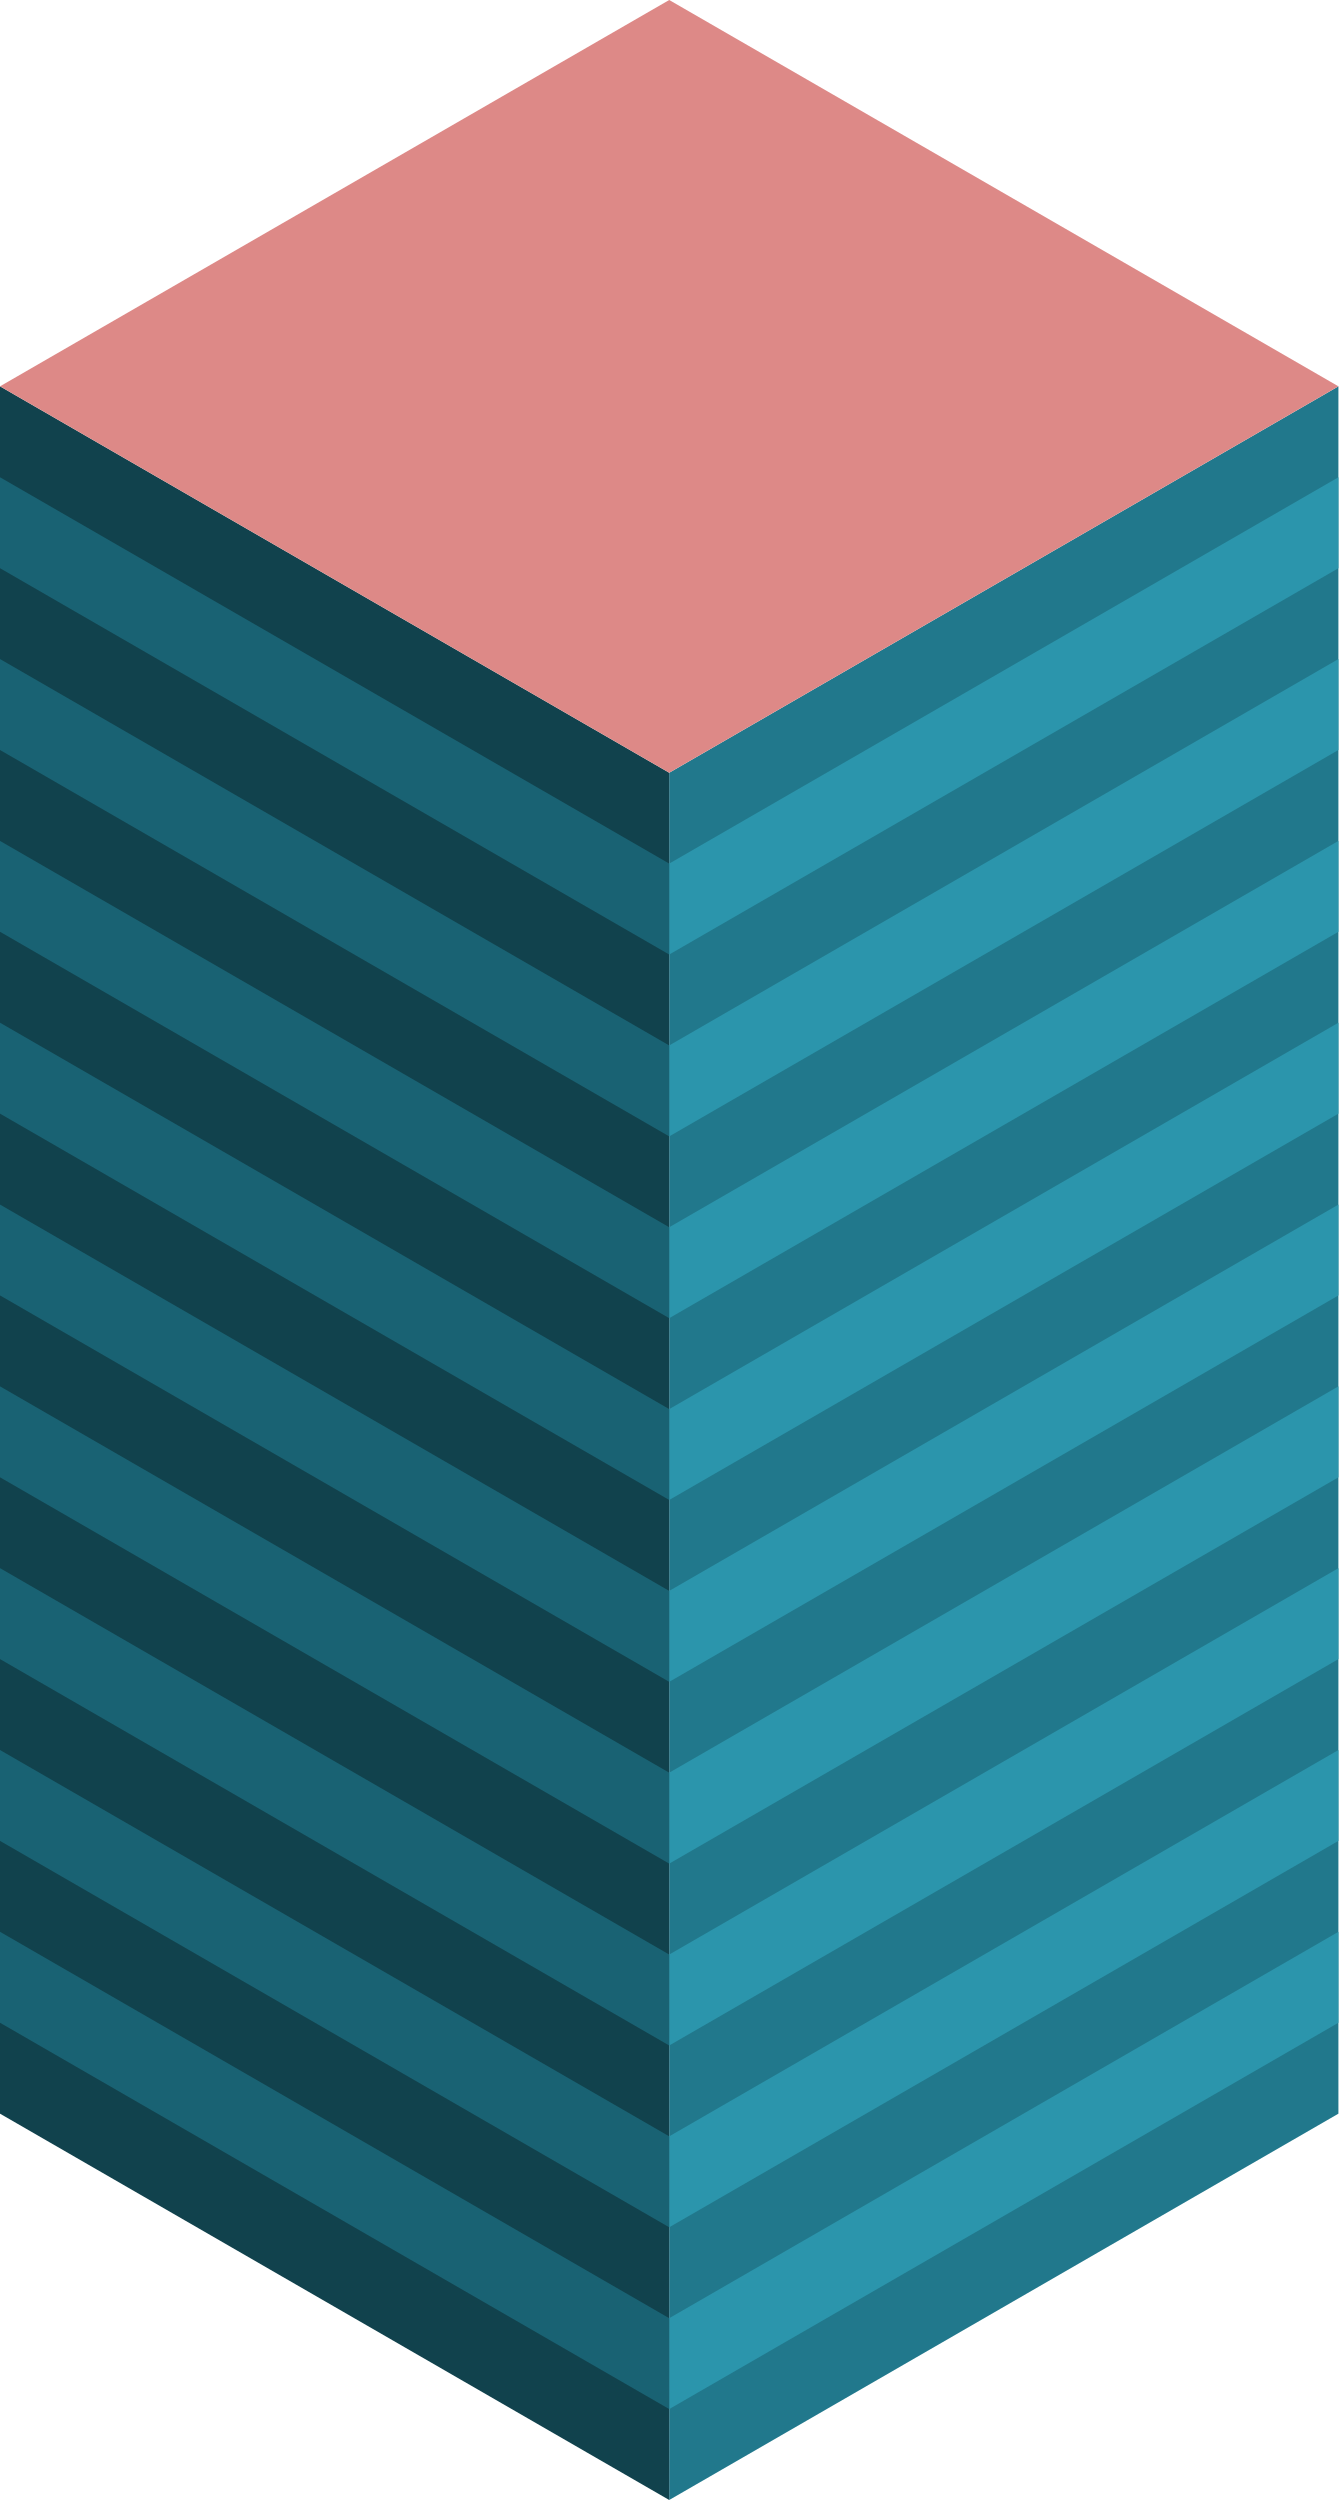
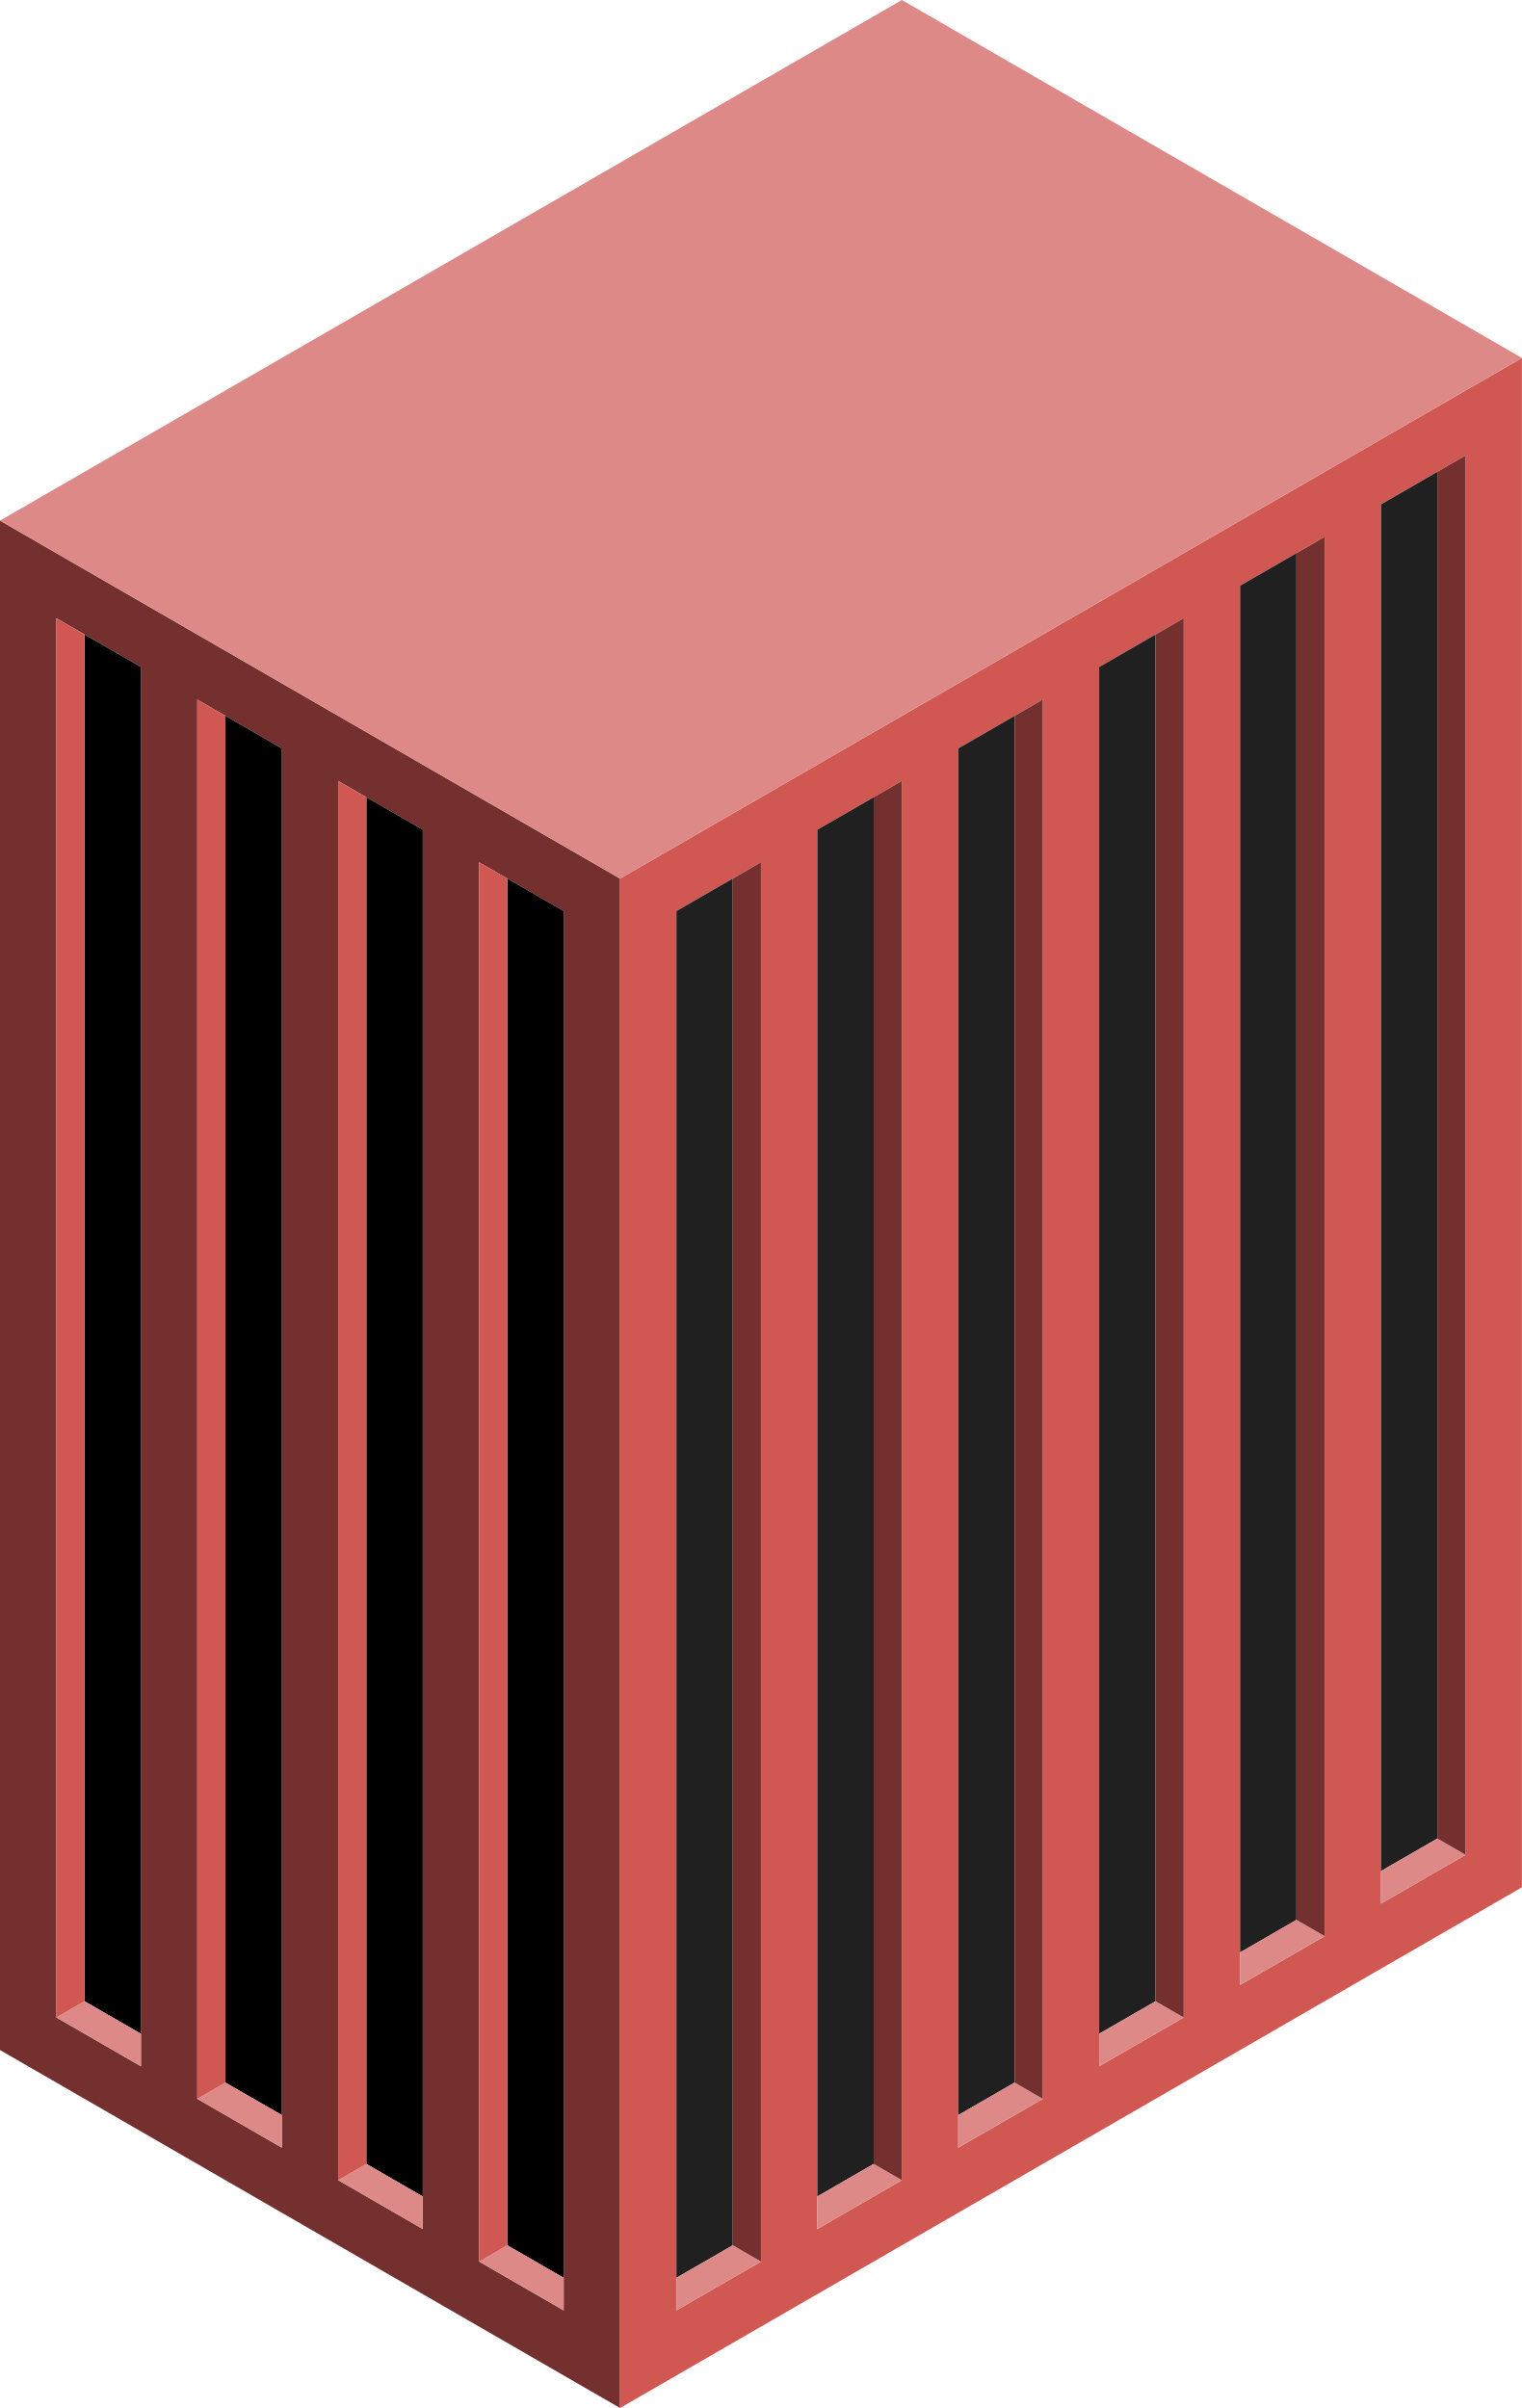
- <svg xmlns="http://www.w3.org/2000/svg" id="Layer_1" data-name="Layer 1" viewBox="0 0 170 317.54">
+ <svg xmlns="http://www.w3.org/2000/svg" id="Layer_1" data-name="Layer 1" viewBox="0 0 270 427.24">
  <defs>
    <style>
-       .curtain-R-prim-dark {
-         fill: #21788c;
+       .exterior-L-prim {
+         fill: #73302f;
      }

-       .curtain-L-prim-dark {
-         fill: #11424d;
-       }
- 
-       .curtain-R-prim-light {
-         fill: #2b95ac;
-       }
- 
-       .curtain-L-prim-light {
-         fill: #196273;
+       .exterior-R-prim {
+         fill: #d15752;
      }

      .top-prim {
        fill: #dd8987;
      }
+ 
+       .window-R-prim {
+         fill: #202020;
+       }
    </style>
  </defs>
-   <g id="Group">
-     <path id="windows-R3" class="curtain-R-prim-dark" d="M85,98.15V317.54l85-49.07V49.07Z" />
-     <path id="windows-L2" class="curtain-L-prim-dark" d="M85,98.15V317.54L0,268.47V49.07Z" />
-     <g id="windows-R4">
-       <path id="Path" class="curtain-R-prim-light" d="M85,109.69l85-49.07V72.17L85,121.24Z" />
-       <path id="Path-2" data-name="Path" class="curtain-R-prim-light" d="M85,248.26l85-49.08v11.55L85,259.81Z" />
-       <path id="Path-3" data-name="Path" class="curtain-R-prim-light" d="M85,178.98l85-49.08v11.55L85,190.52Z" />
-       <path id="Path-4" data-name="Path" class="curtain-R-prim-light" d="M85,132.79l85-49.08V95.26L85,144.34Z" />
-       <path id="Path-5" data-name="Path" class="curtain-R-prim-light" d="M85,271.35l85-49.07v11.54L85,282.9Z" />
-       <path id="Path-6" data-name="Path" class="curtain-R-prim-light" d="M85,202.07,170,153v11.54L85,213.62Z" />
-       <path id="Path-7" data-name="Path" class="curtain-R-prim-light" d="M85,155.88l85-49.07v11.54L85,167.43Z" />
-       <path id="Path-8" data-name="Path" class="curtain-R-prim-light" d="M85,294.45l85-49.08v11.55L85,305.99Z" />
-       <path id="Path-9" data-name="Path" class="curtain-R-prim-light" d="M85,225.16l85-49.07v11.55L85,236.71Z" />
-     </g>
-     <g id="windows-L1">
-       <path id="Path-10" data-name="Path" class="curtain-L-prim-light" d="M85,109.69,0,60.62V72.17l85,49.07Z" />
-       <path id="Path-11" data-name="Path" class="curtain-L-prim-light" d="M85,248.26,0,199.18v11.55l85,49.08Z" />
-       <path id="Path-12" data-name="Path" class="curtain-L-prim-light" d="M85,178.98,0,129.9v11.55l85,49.07Z" />
-       <path id="Path-13" data-name="Path" class="curtain-L-prim-light" d="M85,132.79,0,83.71V95.26l85,49.08Z" />
-       <path id="Path-14" data-name="Path" class="curtain-L-prim-light" d="M85,271.35,0,222.28v11.54L85,282.9Z" />
-       <path id="Path-15" data-name="Path" class="curtain-L-prim-light" d="M85,202.07,0,153v11.54l85,49.08Z" />
-       <path id="Path-16" data-name="Path" class="curtain-L-prim-light" d="M85,155.88,0,106.81v11.54l85,49.08Z" />
-       <path id="Path-17" data-name="Path" class="curtain-L-prim-light" d="M85,294.45,0,245.37v11.55l85,49.07Z" />
-       <path id="Path-18" data-name="Path" class="curtain-L-prim-light" d="M85,225.16,0,176.09v11.55l85,49.07Z" />
-     </g>
-     <path id="anchor-01_219.39" class="top-prim" d="M85,98.15l85-49.08L85,0,0,49.07Z" />
+   <g>
+     <path class="exterior-L-prim" d="M0,92.37V363.73l110,63.51V155.88ZM25,360.84v5.77l-15-8.66V109.69l15,8.66Zm25,14.43v5.78l-15-8.66V124.13l5,2.88v.007L50,132.79Zm25,14.44v5.77l-15-8.66V138.56l15,8.66Zm25,14.43v5.78l-15-8.66V152.99l15,8.66Z" />
+     <path class="exterior-R-prim" d="M110,427.24l160-92.38V63.51L110,155.88Zm135-95.27V89.49l10-5.773V83.71l5-2.88V329.09l-15,8.66Zm-25,14.44V103.92l15-8.66V343.52l-15,8.66Zm-25,14.43V118.35l15-8.66V357.95l-15,8.66Zm-25,14.43V132.79l10-5.773V127.01l5-2.88V372.39l-15,8.66Zm-25,14.44V147.22l15-8.66V386.82l-15,8.66Zm-25,14.43V161.65l15-8.66V401.26l-15,8.66Z" />
+     <polygon id="anchor_0_155.88_270" class="top-prim" points="0 92.37 110 155.88 270 63.51 160 0 0 92.37" />
+     <polygon class="window-R-prim" points="130 155.88 135 152.99 120 161.65 120 404.14 130 398.37 130 155.88" />
+     <polygon class="window-R-prim" points="180 127.017 170 132.79 170 375.27 180 369.5 180 127.017" />
+     <polygon class="window-R-prim" points="230 98.15 235 95.26 220 103.92 220 346.41 230 340.63 230 98.15" />
+     <polygon class="window-R-prim" points="155 141.45 160 138.56 145 147.22 145 389.71 155 383.93 155 141.45" />
+     <polygon class="window-R-prim" points="205 112.58 210 109.69 195 118.35 195 360.84 205 355.07 205 112.58" />
+     <polygon class="window-R-prim" points="255 83.717 245 89.49 245 331.97 255 326.2 255 83.717" />
+     <polygon class="top-prim" points="130 398.37 120 404.14 120 409.92 135 401.26 130 398.37" />
+     <polygon class="top-prim" points="155 383.93 145 389.71 145 395.48 160 386.82 155 383.93" />
+     <polygon class="top-prim" points="180 369.5 170 375.27 170 381.05 185 372.39 180 369.5" />
+     <polygon class="top-prim" points="205 355.07 195 360.84 195 366.61 210 357.95 205 355.07" />
+     <polygon class="top-prim" points="230 340.63 220 346.41 220 352.18 235 343.52 230 340.63" />
+     <polygon class="top-prim" points="255 326.2 245 331.97 245 337.75 260 329.09 255 326.2" />
+     <polygon class="exterior-L-prim" points="130 398.37 135 401.26 135 152.99 130 155.88 130 398.37" />
+     <polygon class="exterior-L-prim" points="155 383.93 160 386.82 160 138.56 155 141.45 155 383.93" />
+     <polygon class="exterior-L-prim" points="185 372.39 185 124.13 180 127.01 180 127.017 180 369.5 185 372.39" />
+     <polygon class="exterior-L-prim" points="205 355.07 210 357.95 210 109.69 205 112.58 205 355.07" />
+     <polygon class="exterior-L-prim" points="230 340.63 235 343.52 235 95.26 230 98.15 230 340.63" />
+     <polygon class="exterior-L-prim" points="260 329.09 260 80.83 255 83.71 255 83.717 255 326.2 260 329.09" />
+     <polygon points="90 155.88 90 398.37 100 404.14 100 161.65 85 152.99 90 155.88" />
+     <polygon points="40 369.5 50 375.27 50 132.79 40 127.017 40 369.5" />
+     <polygon points="65 141.45 65 383.93 75 389.71 75 147.22 60 138.56 65 141.45" />
+     <polygon points="15 112.58 15 355.07 25 360.84 25 118.35 10 109.69 15 112.58" />
+     <polygon class="top-prim" points="85 401.26 100 409.92 100 404.14 90 398.37 85 401.26" />
+     <polygon class="top-prim" points="60 386.82 75 395.48 75 389.71 65 383.93 60 386.82" />
+     <polygon class="top-prim" points="35 372.39 50 381.05 50 375.27 40 369.5 35 372.39" />
+     <polygon class="top-prim" points="10 357.95 25 366.61 25 360.84 15 355.07 10 357.95" />
+     <polygon class="exterior-R-prim" points="90 155.88 85 152.99 85 401.26 90 398.37 90 155.88" />
+     <polygon class="exterior-R-prim" points="65 141.45 60 138.56 60 386.82 65 383.93 65 141.45" />
+     <polygon class="exterior-R-prim" points="40 127.017 40 127.01 35 124.13 35 372.39 40 369.5 40 127.017" />
+     <polygon class="exterior-R-prim" points="15 112.58 10 109.69 10 357.95 15 355.07 15 112.58" />
  </g>
</svg>
